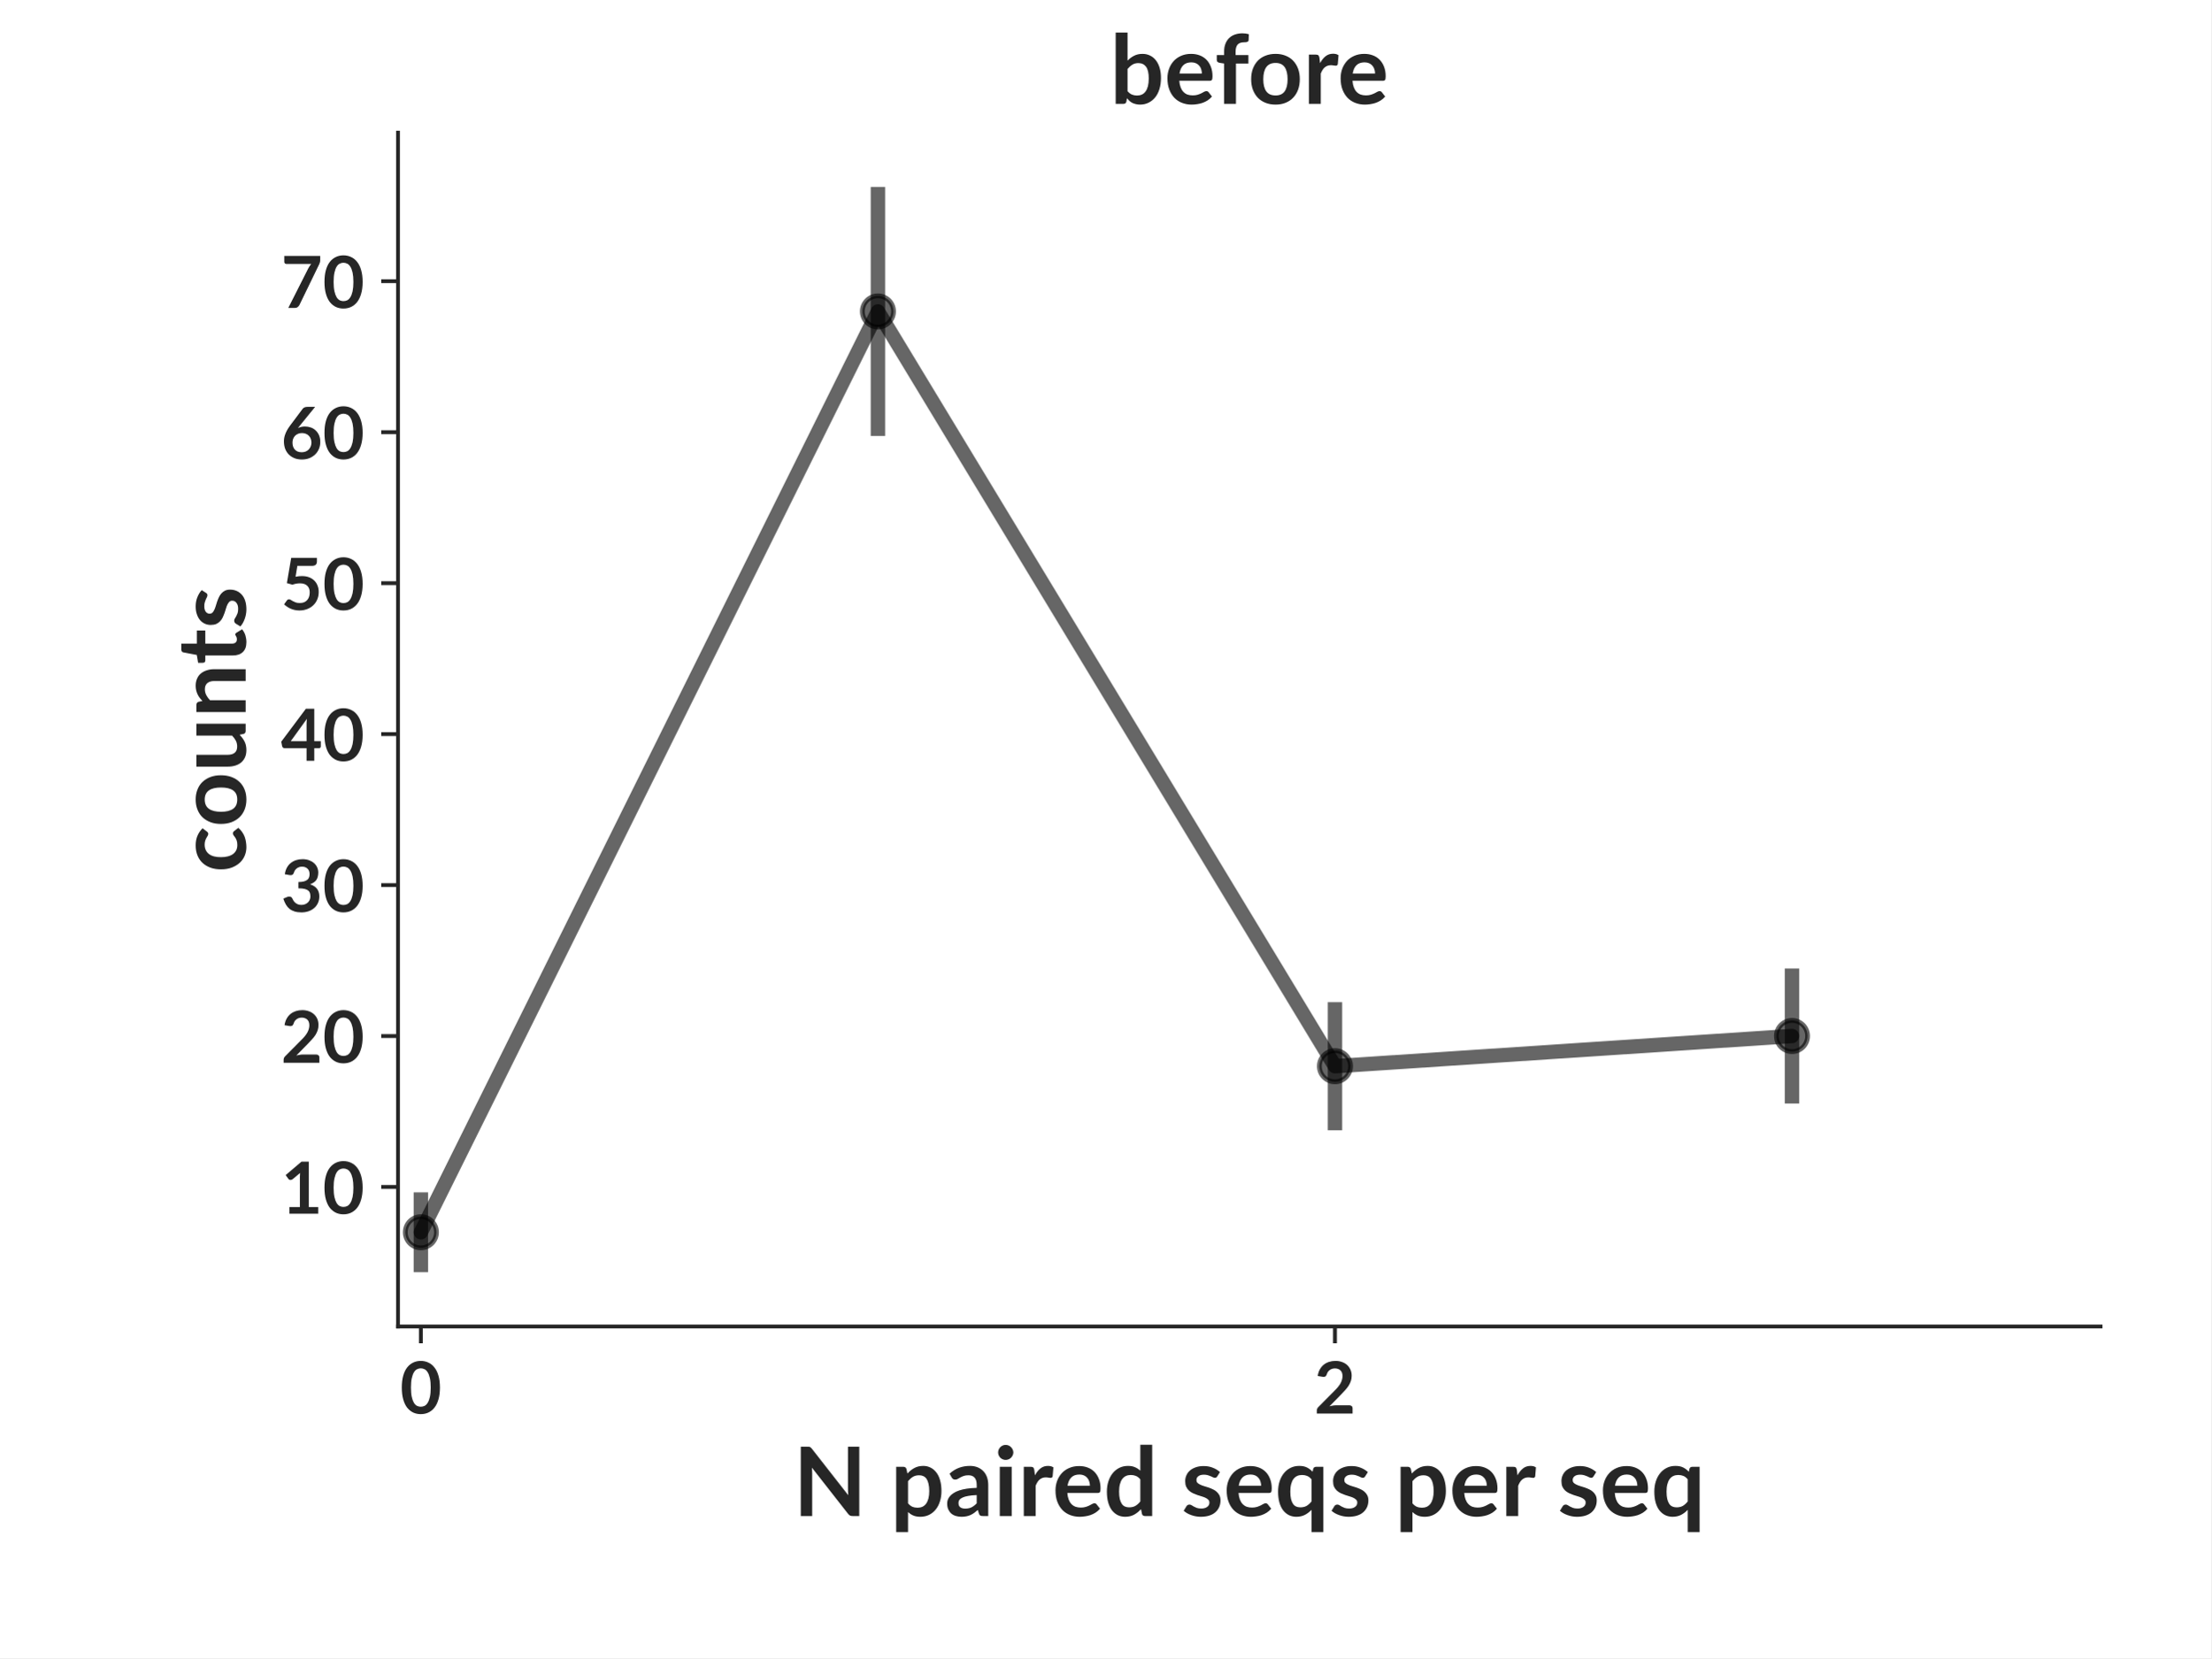
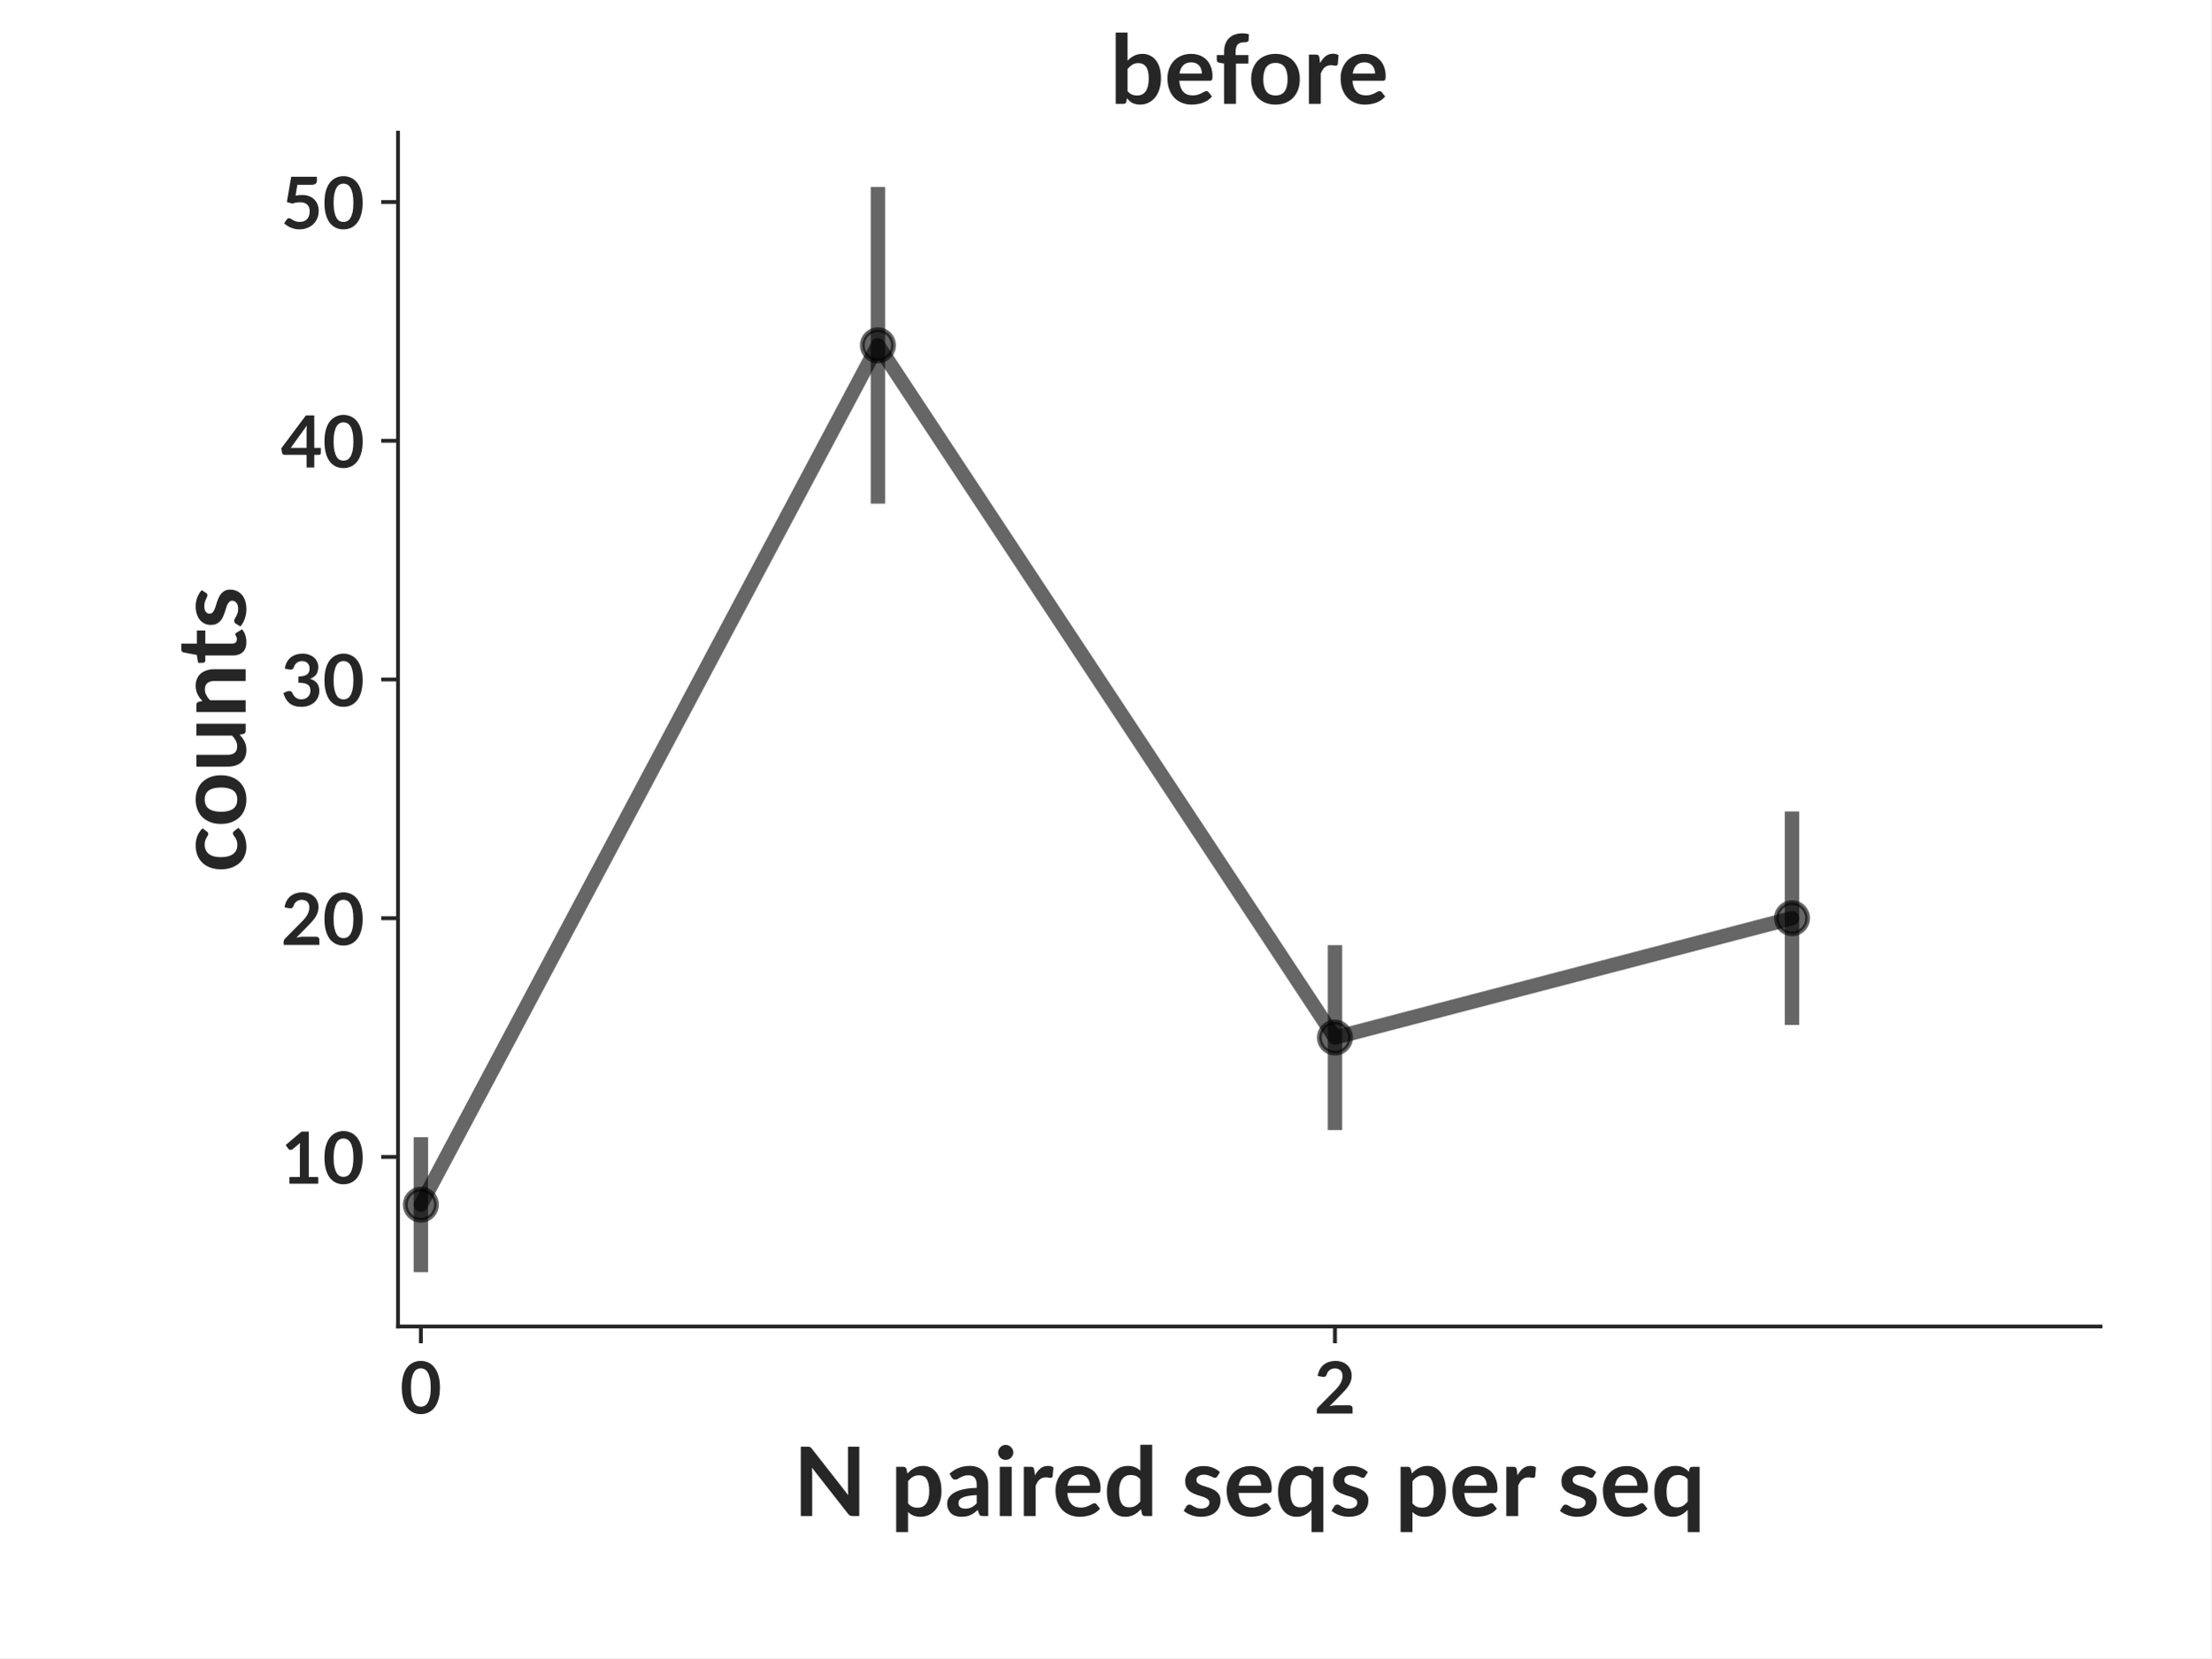
<svg xmlns="http://www.w3.org/2000/svg" xmlns:xlink="http://www.w3.org/1999/xlink" width="460.8pt" height="345.6pt" viewBox="0 0 460.8 345.6" version="1.1">
  <defs>
    <style type="text/css">*{stroke-linejoin: round; stroke-linecap: butt}</style>
  </defs>
  <g id="figure_1">
    <g id="patch_1">
      <path d="M 0 345.6  L 460.8 345.6  L 460.8 0  L 0 0  z " style="fill: #ffffff" />
    </g>
    <g id="axes_1">
      <g id="patch_2">
        <path d="M 82.944 276.48  L 437.76 276.48  L 437.76 27.648  L 82.944 27.648  z " style="fill: #ffffff" />
      </g>
      <g id="matplotlib.axis_1">
        <g id="xtick_1">
          <g id="line2d_1">
            <defs>
-               <path id="m872faa59a5" d="M 0 0  L 0 3.5  " style="stroke: #262626; stroke-width: 0.8" />
+               <path id="mf57f73abaa" d="M 0 0  L 0 3.5  " style="stroke: #262626; stroke-width: 0.8" />
            </defs>
            <g>
-               <use xlink:href="#m872faa59a5" x="87.707" y="276.48" style="fill: #262626; stroke: #262626; stroke-width: 0.8" />
+               <use xlink:href="#mf57f73abaa" x="87.707" y="276.48" style="fill: #262626; stroke: #262626; stroke-width: 0.8" />
            </g>
          </g>
          <g id="text_1">
            <text style="fill: #262626; font: 700 15px 'Lato'; text-anchor: middle" x="87.707" y="294.625" transform="rotate(-0 87.70663 294.6245)">0</text>
          </g>
        </g>
        <g id="xtick_2">
          <g id="line2d_2">
            <g>
-               <use xlink:href="#m872faa59a5" x="278.212" y="276.48" style="fill: #262626; stroke: #262626; stroke-width: 0.8" />
+               <use xlink:href="#mf57f73abaa" x="278.212" y="276.48" style="fill: #262626; stroke: #262626; stroke-width: 0.8" />
            </g>
          </g>
          <g id="text_2">
            <text style="fill: #262626; font: 700 15px 'Lato'; text-anchor: middle" x="278.212" y="294.625" transform="rotate(-0 278.2119 294.6245)">2</text>
          </g>
        </g>
        <g id="text_3">
          <text style="fill: #262626; font: 700 20px 'Lato'; text-anchor: middle" x="260.352" y="315.996" transform="rotate(-0 260.352 315.9964)">N paired seqs per seq</text>
        </g>
      </g>
      <g id="matplotlib.axis_2">
        <g id="ytick_1">
          <g id="line2d_3">
            <defs>
-               <path id="m57339c13a6" d="M 0 0  L -3.5 0  " style="stroke: #262626; stroke-width: 0.8" />
+               <path id="m4f8c504617" d="M 0 0  L -3.5 0  " style="stroke: #262626; stroke-width: 0.8" />
            </defs>
            <g>
-               <use xlink:href="#m57339c13a6" x="82.944" y="247.405" style="fill: #262626; stroke: #262626; stroke-width: 0.8" />
+               <use xlink:href="#m4f8c504617" x="82.944" y="241.144" style="fill: #262626; stroke: #262626; stroke-width: 0.8" />
            </g>
          </g>
          <g id="text_4">
-             <text style="fill: #262626; font: 700 15px 'Lato'; text-anchor: end" x="75.944" y="252.977" transform="rotate(-0 75.944 252.9771)">10</text>
+             <text style="fill: #262626; font: 700 15px 'Lato'; text-anchor: end" x="75.944" y="246.716" transform="rotate(-0 75.944 246.7161)">10</text>
          </g>
        </g>
        <g id="ytick_2">
          <g id="line2d_4">
            <g>
-               <use xlink:href="#m57339c13a6" x="82.944" y="215.939" style="fill: #262626; stroke: #262626; stroke-width: 0.8" />
+               <use xlink:href="#m4f8c504617" x="82.944" y="191.385" style="fill: #262626; stroke: #262626; stroke-width: 0.8" />
            </g>
          </g>
          <g id="text_5">
-             <text style="fill: #262626; font: 700 15px 'Lato'; text-anchor: end" x="75.944" y="221.512" transform="rotate(-0 75.944 221.5117)">20</text>
+             <text style="fill: #262626; font: 700 15px 'Lato'; text-anchor: end" x="75.944" y="196.958" transform="rotate(-0 75.944 196.9576)">20</text>
          </g>
        </g>
        <g id="ytick_3">
          <g id="line2d_5">
            <g>
-               <use xlink:href="#m57339c13a6" x="82.944" y="184.474" style="fill: #262626; stroke: #262626; stroke-width: 0.8" />
+               <use xlink:href="#m4f8c504617" x="82.944" y="141.627" style="fill: #262626; stroke: #262626; stroke-width: 0.8" />
            </g>
          </g>
          <g id="text_6">
-             <text style="fill: #262626; font: 700 15px 'Lato'; text-anchor: end" x="75.944" y="190.046" transform="rotate(-0 75.944 190.0463)">30</text>
+             <text style="fill: #262626; font: 700 15px 'Lato'; text-anchor: end" x="75.944" y="147.199" transform="rotate(-0 75.944 147.199)">30</text>
          </g>
        </g>
        <g id="ytick_4">
          <g id="line2d_6">
            <g>
-               <use xlink:href="#m57339c13a6" x="82.944" y="153.009" style="fill: #262626; stroke: #262626; stroke-width: 0.8" />
+               <use xlink:href="#m4f8c504617" x="82.944" y="91.868" style="fill: #262626; stroke: #262626; stroke-width: 0.8" />
            </g>
          </g>
          <g id="text_7">
-             <text style="fill: #262626; font: 700 15px 'Lato'; text-anchor: end" x="75.944" y="158.581" transform="rotate(-0 75.944 158.581)">40</text>
+             <text style="fill: #262626; font: 700 15px 'Lato'; text-anchor: end" x="75.944" y="97.44" transform="rotate(-0 75.944 97.44036)">40</text>
          </g>
        </g>
        <g id="ytick_5">
          <g id="line2d_7">
            <g>
-               <use xlink:href="#m57339c13a6" x="82.944" y="121.543" style="fill: #262626; stroke: #262626; stroke-width: 0.8" />
+               <use xlink:href="#m4f8c504617" x="82.944" y="42.11" style="fill: #262626; stroke: #262626; stroke-width: 0.8" />
            </g>
          </g>
          <g id="text_8">
-             <text style="fill: #262626; font: 700 15px 'Lato'; text-anchor: end" x="75.944" y="127.116" transform="rotate(-0 75.944 127.1156)">50</text>
+             <text style="fill: #262626; font: 700 15px 'Lato'; text-anchor: end" x="75.944" y="47.682" transform="rotate(-0 75.944 47.68177)">50</text>
          </g>
        </g>
-         <g id="ytick_6">
-           <g id="line2d_8">
-             <g>
-               <use xlink:href="#m57339c13a6" x="82.944" y="90.078" style="fill: #262626; stroke: #262626; stroke-width: 0.8" />
-             </g>
-           </g>
-           <g id="text_9">
-             <text style="fill: #262626; font: 700 15px 'Lato'; text-anchor: end" x="75.944" y="95.65" transform="rotate(-0 75.944 95.65016)">60</text>
-           </g>
-         </g>
-         <g id="ytick_7">
-           <g id="line2d_9">
-             <g>
-               <use xlink:href="#m57339c13a6" x="82.944" y="58.612" style="fill: #262626; stroke: #262626; stroke-width: 0.8" />
-             </g>
-           </g>
-           <g id="text_10">
-             <text style="fill: #262626; font: 700 15px 'Lato'; text-anchor: end" x="75.944" y="64.185" transform="rotate(-0 75.944 64.18476)">70</text>
-           </g>
-         </g>
-         <g id="text_11">
+         <g id="text_9">
          <text style="fill: #262626; font: 700 20px 'Lato'; text-anchor: middle" x="51.194" y="152.064" transform="rotate(-90 51.194 152.064)">counts</text>
        </g>
      </g>
      <g id="LineCollection_1">
-         <path d="M 87.707 265.169  L 87.707 248.52  " clip-path="url(#p81ebe5eae0)" style="fill: none; stroke: #000000; stroke-opacity: 0.6; stroke-width: 3" />
-         <path d="M 182.959 90.853  L 182.959 38.959  " clip-path="url(#p81ebe5eae0)" style="fill: none; stroke: #000000; stroke-opacity: 0.6; stroke-width: 3" />
-         <path d="M 278.212 235.582  L 278.212 208.883  " clip-path="url(#p81ebe5eae0)" style="fill: none; stroke: #000000; stroke-opacity: 0.6; stroke-width: 3" />
-         <path d="M 373.464 230.011  L 373.464 201.868  " clip-path="url(#p81ebe5eae0)" style="fill: none; stroke: #000000; stroke-opacity: 0.6; stroke-width: 3" />
+         <path d="M 87.707 265.169  L 87.707 237.022  " clip-path="url(#p5f867f6029)" style="fill: none; stroke: #000000; stroke-opacity: 0.6; stroke-width: 3" />
+         <path d="M 182.959 104.971  L 182.959 38.959  " clip-path="url(#p5f867f6029)" style="fill: none; stroke: #000000; stroke-opacity: 0.6; stroke-width: 3" />
+         <path d="M 278.212 235.536  L 278.212 196.993  " clip-path="url(#p5f867f6029)" style="fill: none; stroke: #000000; stroke-opacity: 0.6; stroke-width: 3" />
+         <path d="M 373.464 213.638  L 373.464 169.133  " clip-path="url(#p5f867f6029)" style="fill: none; stroke: #000000; stroke-opacity: 0.6; stroke-width: 3" />
      </g>
-       <g id="line2d_10">
-         <path d="M 87.707 256.844  L 182.959 64.906  L 278.212 222.233  L 373.464 215.939  " clip-path="url(#p81ebe5eae0)" style="fill: none; stroke: #000000; stroke-opacity: 0.6; stroke-width: 3; stroke-linecap: round" />
+       <g id="line2d_8">
+         <path d="M 87.707 251.096  L 182.959 71.965  L 278.212 216.265  L 373.464 191.385  " clip-path="url(#p5f867f6029)" style="fill: none; stroke: #000000; stroke-opacity: 0.6; stroke-width: 3; stroke-linecap: round" />
        <defs>
-           <path id="md8384c0644" d="M 0 3.25  C 0.862 3.25 1.689 2.908 2.298 2.298  C 2.908 1.689 3.25 0.862 3.25 0  C 3.25 -0.862 2.908 -1.689 2.298 -2.298  C 1.689 -2.908 0.862 -3.25 0 -3.25  C -0.862 -3.25 -1.689 -2.908 -2.298 -2.298  C -2.908 -1.689 -3.25 -0.862 -3.25 0  C -3.25 0.862 -2.908 1.689 -2.298 2.298  C -1.689 2.908 -0.862 3.25 0 3.25  z " style="stroke: #000000; stroke-opacity: 0.6" />
+           <path id="m60b1d802d5" d="M 0 3.25  C 0.862 3.25 1.689 2.908 2.298 2.298  C 2.908 1.689 3.25 0.862 3.25 0  C 3.25 -0.862 2.908 -1.689 2.298 -2.298  C 1.689 -2.908 0.862 -3.25 0 -3.25  C -0.862 -3.25 -1.689 -2.908 -2.298 -2.298  C -2.908 -1.689 -3.25 -0.862 -3.25 0  C -3.25 0.862 -2.908 1.689 -2.298 2.298  C -1.689 2.908 -0.862 3.25 0 3.25  z " style="stroke: #000000; stroke-opacity: 0.6" />
        </defs>
-         <g clip-path="url(#p81ebe5eae0)">
-           <use xlink:href="#md8384c0644" x="87.707" y="256.844" style="fill-opacity: 0.6; stroke: #000000; stroke-opacity: 0.6" />
-           <use xlink:href="#md8384c0644" x="182.959" y="64.906" style="fill-opacity: 0.6; stroke: #000000; stroke-opacity: 0.6" />
-           <use xlink:href="#md8384c0644" x="278.212" y="222.233" style="fill-opacity: 0.6; stroke: #000000; stroke-opacity: 0.6" />
-           <use xlink:href="#md8384c0644" x="373.464" y="215.939" style="fill-opacity: 0.6; stroke: #000000; stroke-opacity: 0.6" />
+         <g clip-path="url(#p5f867f6029)">
+           <use xlink:href="#m60b1d802d5" x="87.707" y="251.096" style="fill-opacity: 0.6; stroke: #000000; stroke-opacity: 0.6" />
+           <use xlink:href="#m60b1d802d5" x="182.959" y="71.965" style="fill-opacity: 0.6; stroke: #000000; stroke-opacity: 0.6" />
+           <use xlink:href="#m60b1d802d5" x="278.212" y="216.265" style="fill-opacity: 0.6; stroke: #000000; stroke-opacity: 0.6" />
+           <use xlink:href="#m60b1d802d5" x="373.464" y="191.385" style="fill-opacity: 0.6; stroke: #000000; stroke-opacity: 0.6" />
        </g>
      </g>
      <g id="patch_3">
        <path d="M 82.944 276.48  L 82.944 27.648  " style="fill: none; stroke: #262626; stroke-width: 0.8; stroke-linejoin: miter; stroke-linecap: square" />
      </g>
      <g id="patch_4">
        <path d="M 82.944 276.48  L 437.76 276.48  " style="fill: none; stroke: #262626; stroke-width: 0.8; stroke-linejoin: miter; stroke-linecap: square" />
      </g>
-       <g id="text_12">
+       <g id="text_10">
        <text style="fill: #262626; font: 700 20px 'Lato'; text-anchor: middle" x="260.352" y="21.648" transform="rotate(-0 260.352 21.648)">before</text>
      </g>
    </g>
  </g>
  <defs>
-     <clipPath id="p81ebe5eae0">
+     <clipPath id="p5f867f6029">
      <rect x="82.944" y="27.648" width="354.816" height="248.832" />
    </clipPath>
  </defs>
</svg>
